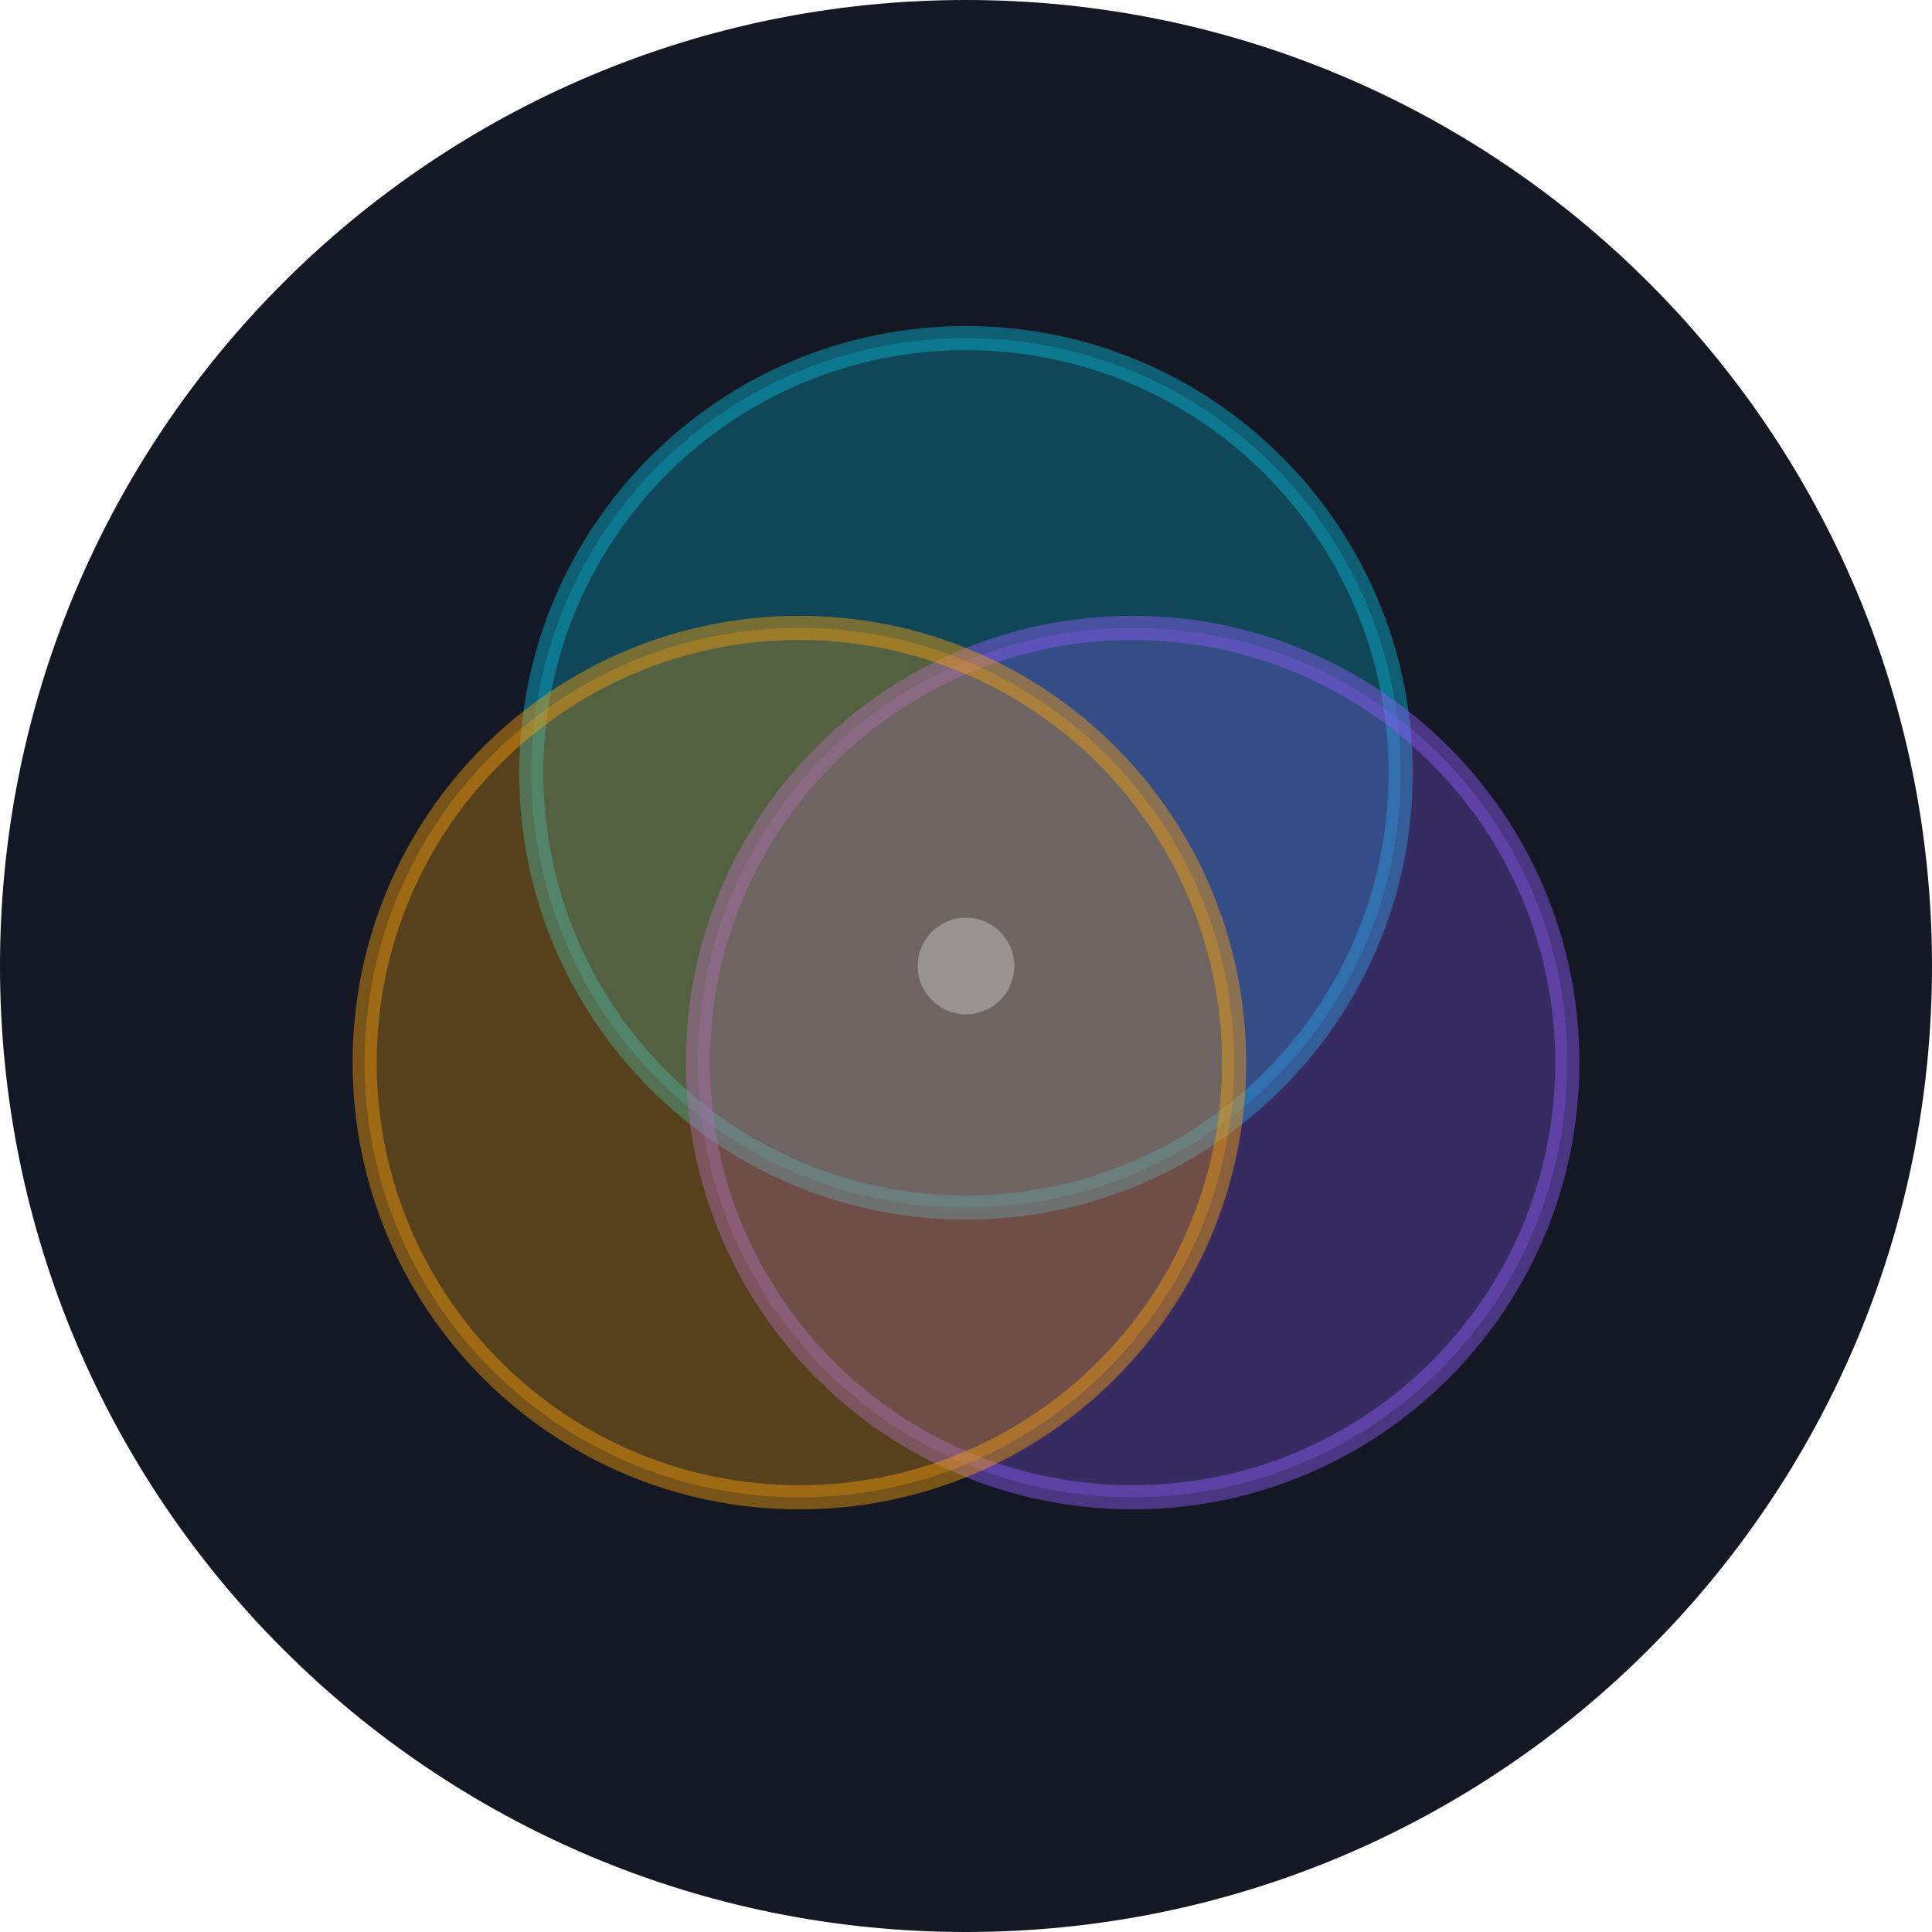
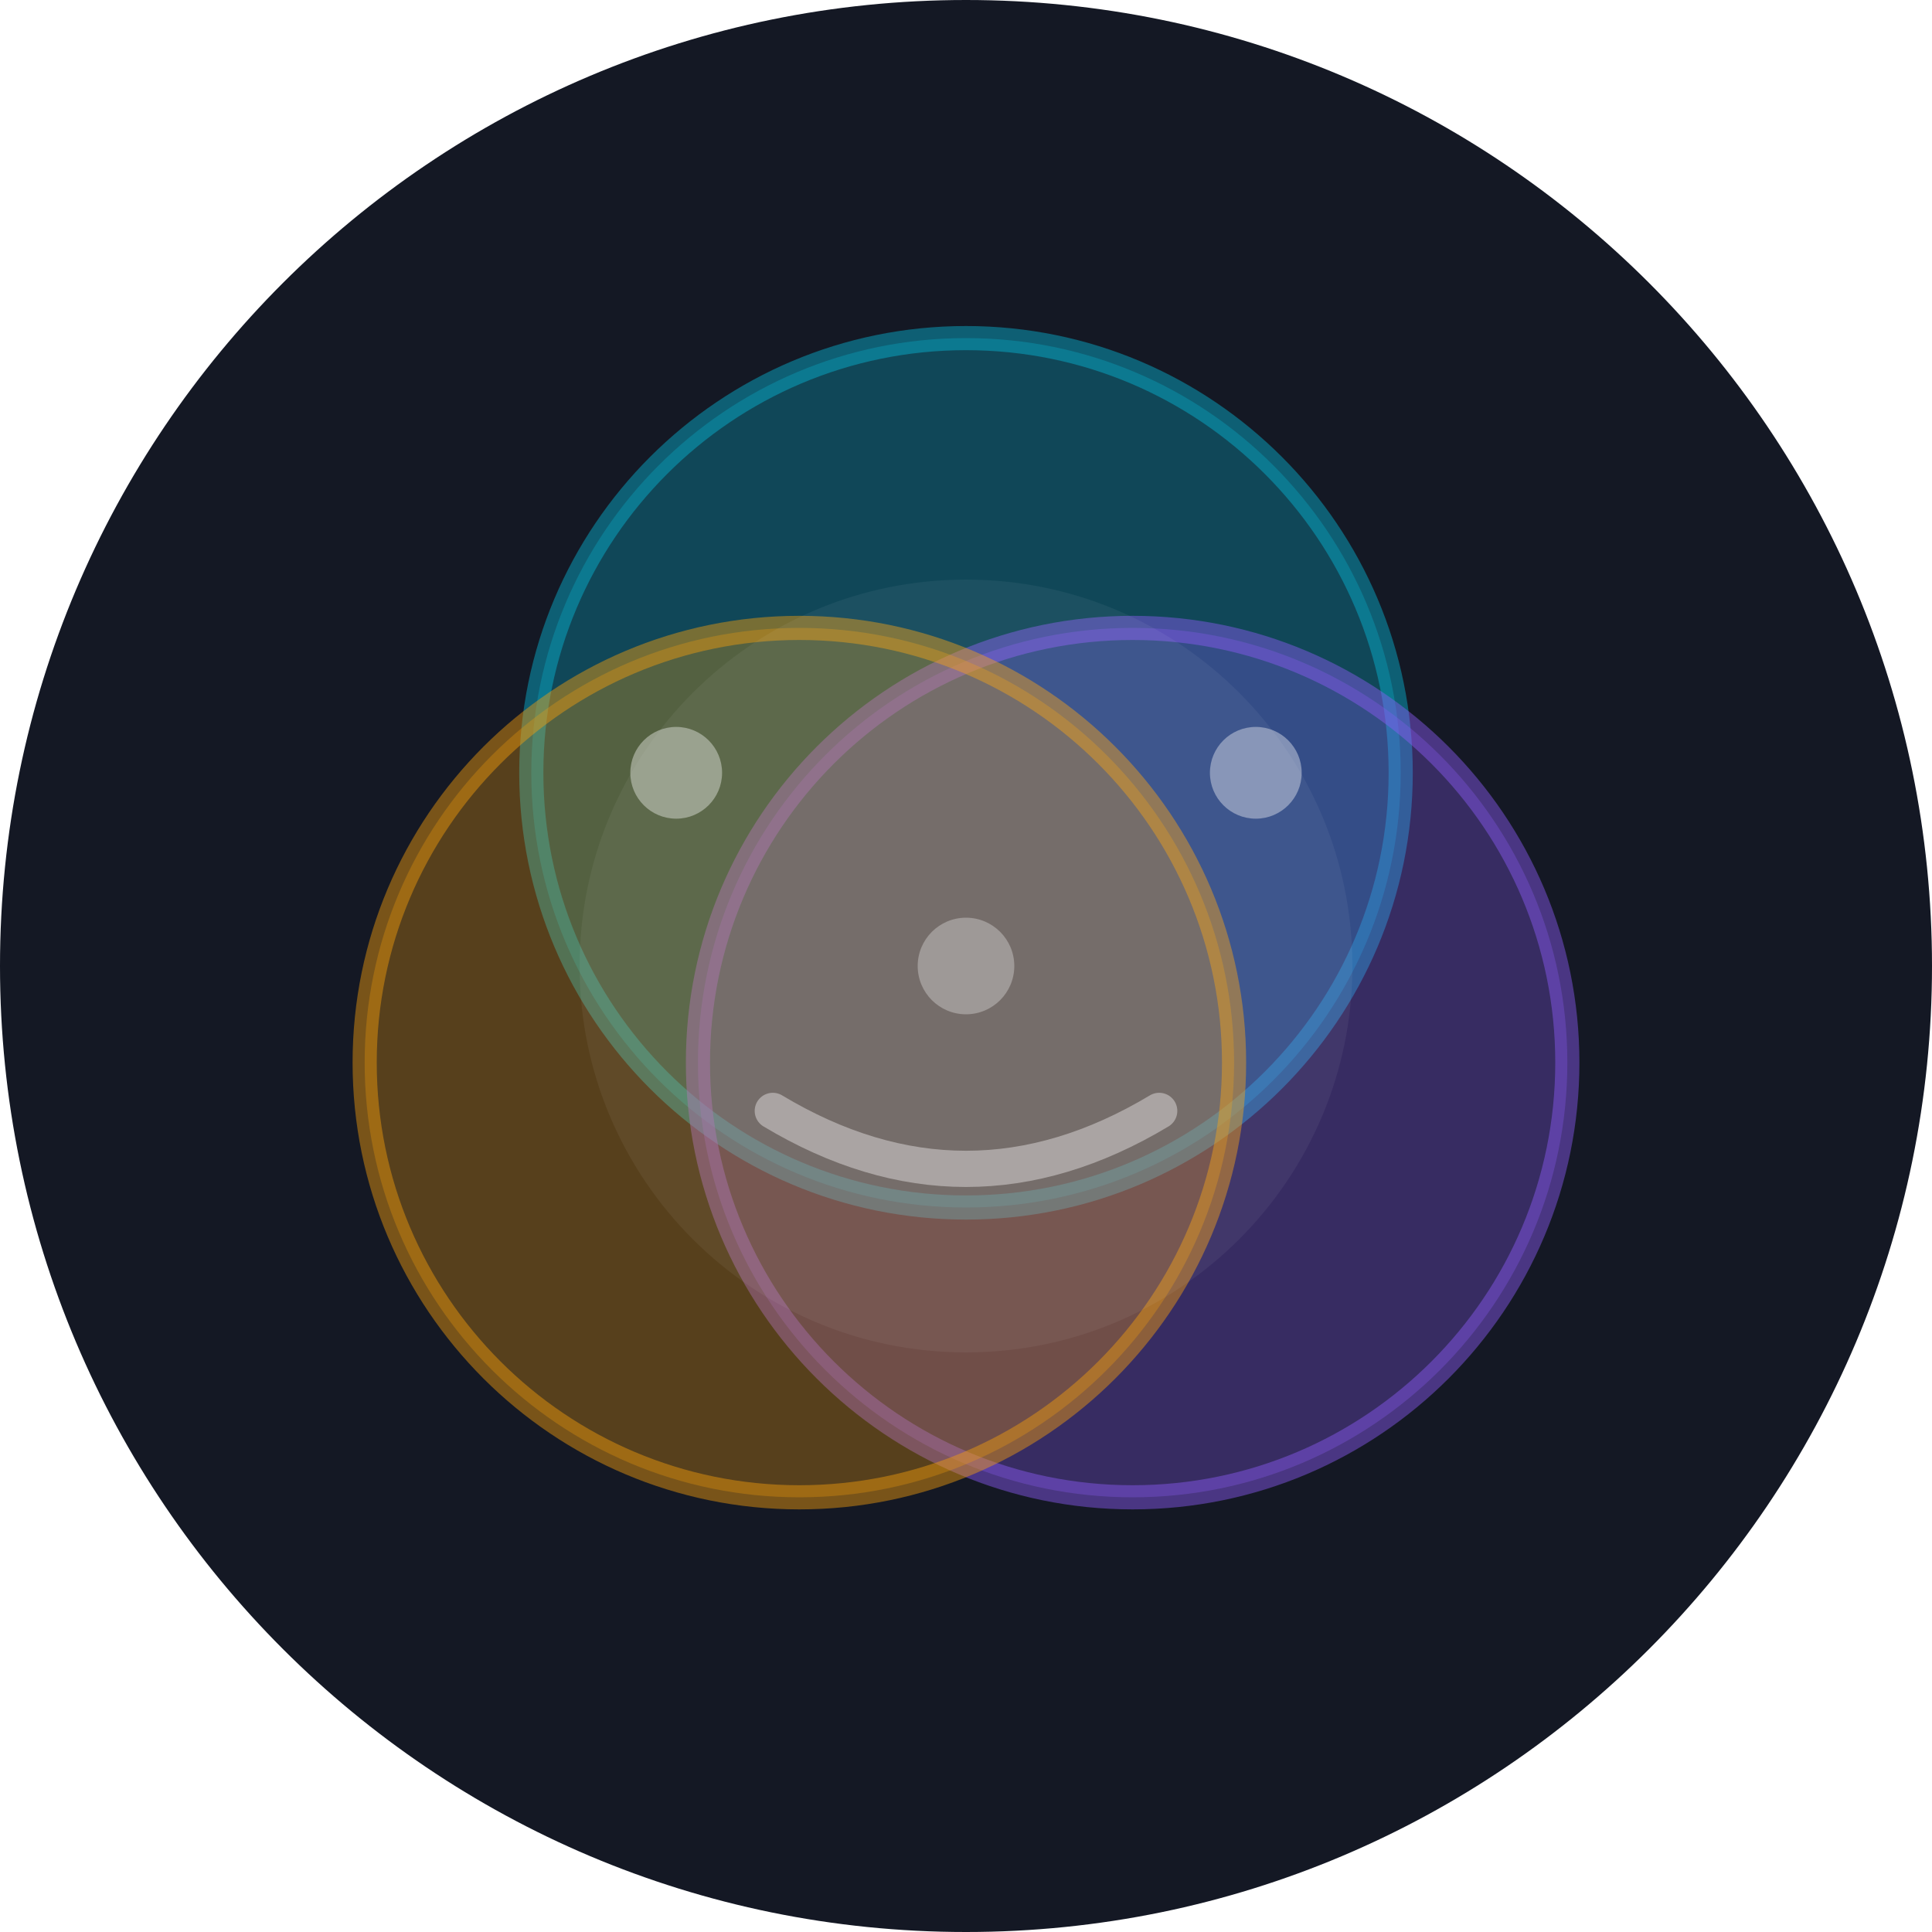
<svg xmlns="http://www.w3.org/2000/svg" viewBox="0 0 80 80" fill="none" width="40" height="40">
  <defs>
    <clipPath id="vc645088871">
      <circle cx="40" cy="40" r="40" />
    </clipPath>
  </defs>
  <g clip-path="url(#vc645088871)">
    <rect width="80" height="80" fill="#141824" />
    <circle cx="40.0" cy="32.0" r="18" fill="#06b6d4" opacity="0.3" />
    <circle cx="40.0" cy="32.0" r="18" fill="none" stroke="#06b6d4" stroke-width="1" opacity="0.45" />
    <circle cx="46.9" cy="44.0" r="18" fill="#8b5cf6" opacity="0.3" />
    <circle cx="46.9" cy="44.0" r="18" fill="none" stroke="#8b5cf6" stroke-width="1" opacity="0.45" />
    <circle cx="33.1" cy="44.0" r="18" fill="#f59e0b" opacity="0.3" />
    <circle cx="33.1" cy="44.0" r="18" fill="none" stroke="#f59e0b" stroke-width="1" opacity="0.45" />
    <circle cx="40" cy="40" r="2" fill="rgba(255,255,255,0.3)" />
+     <g opacity="0.85">
+       <circle cx="40" cy="40" r="16" fill="rgba(255,255,255,0.06)" />
+       <circle cx="28.0" cy="32.0" r="1.9" fill="rgba(255,255,255,0.45)" />
+       <circle cx="52.0" cy="32.0" r="1.9" fill="rgba(255,255,255,0.45)" />
+       <path d="M32.0 46.0 Q40 50.8 48.0 46.0" fill="none" stroke="rgba(255,255,255,0.45)" stroke-width="1.5" stroke-linecap="round" />
+     </g>
  </g>
</svg>
